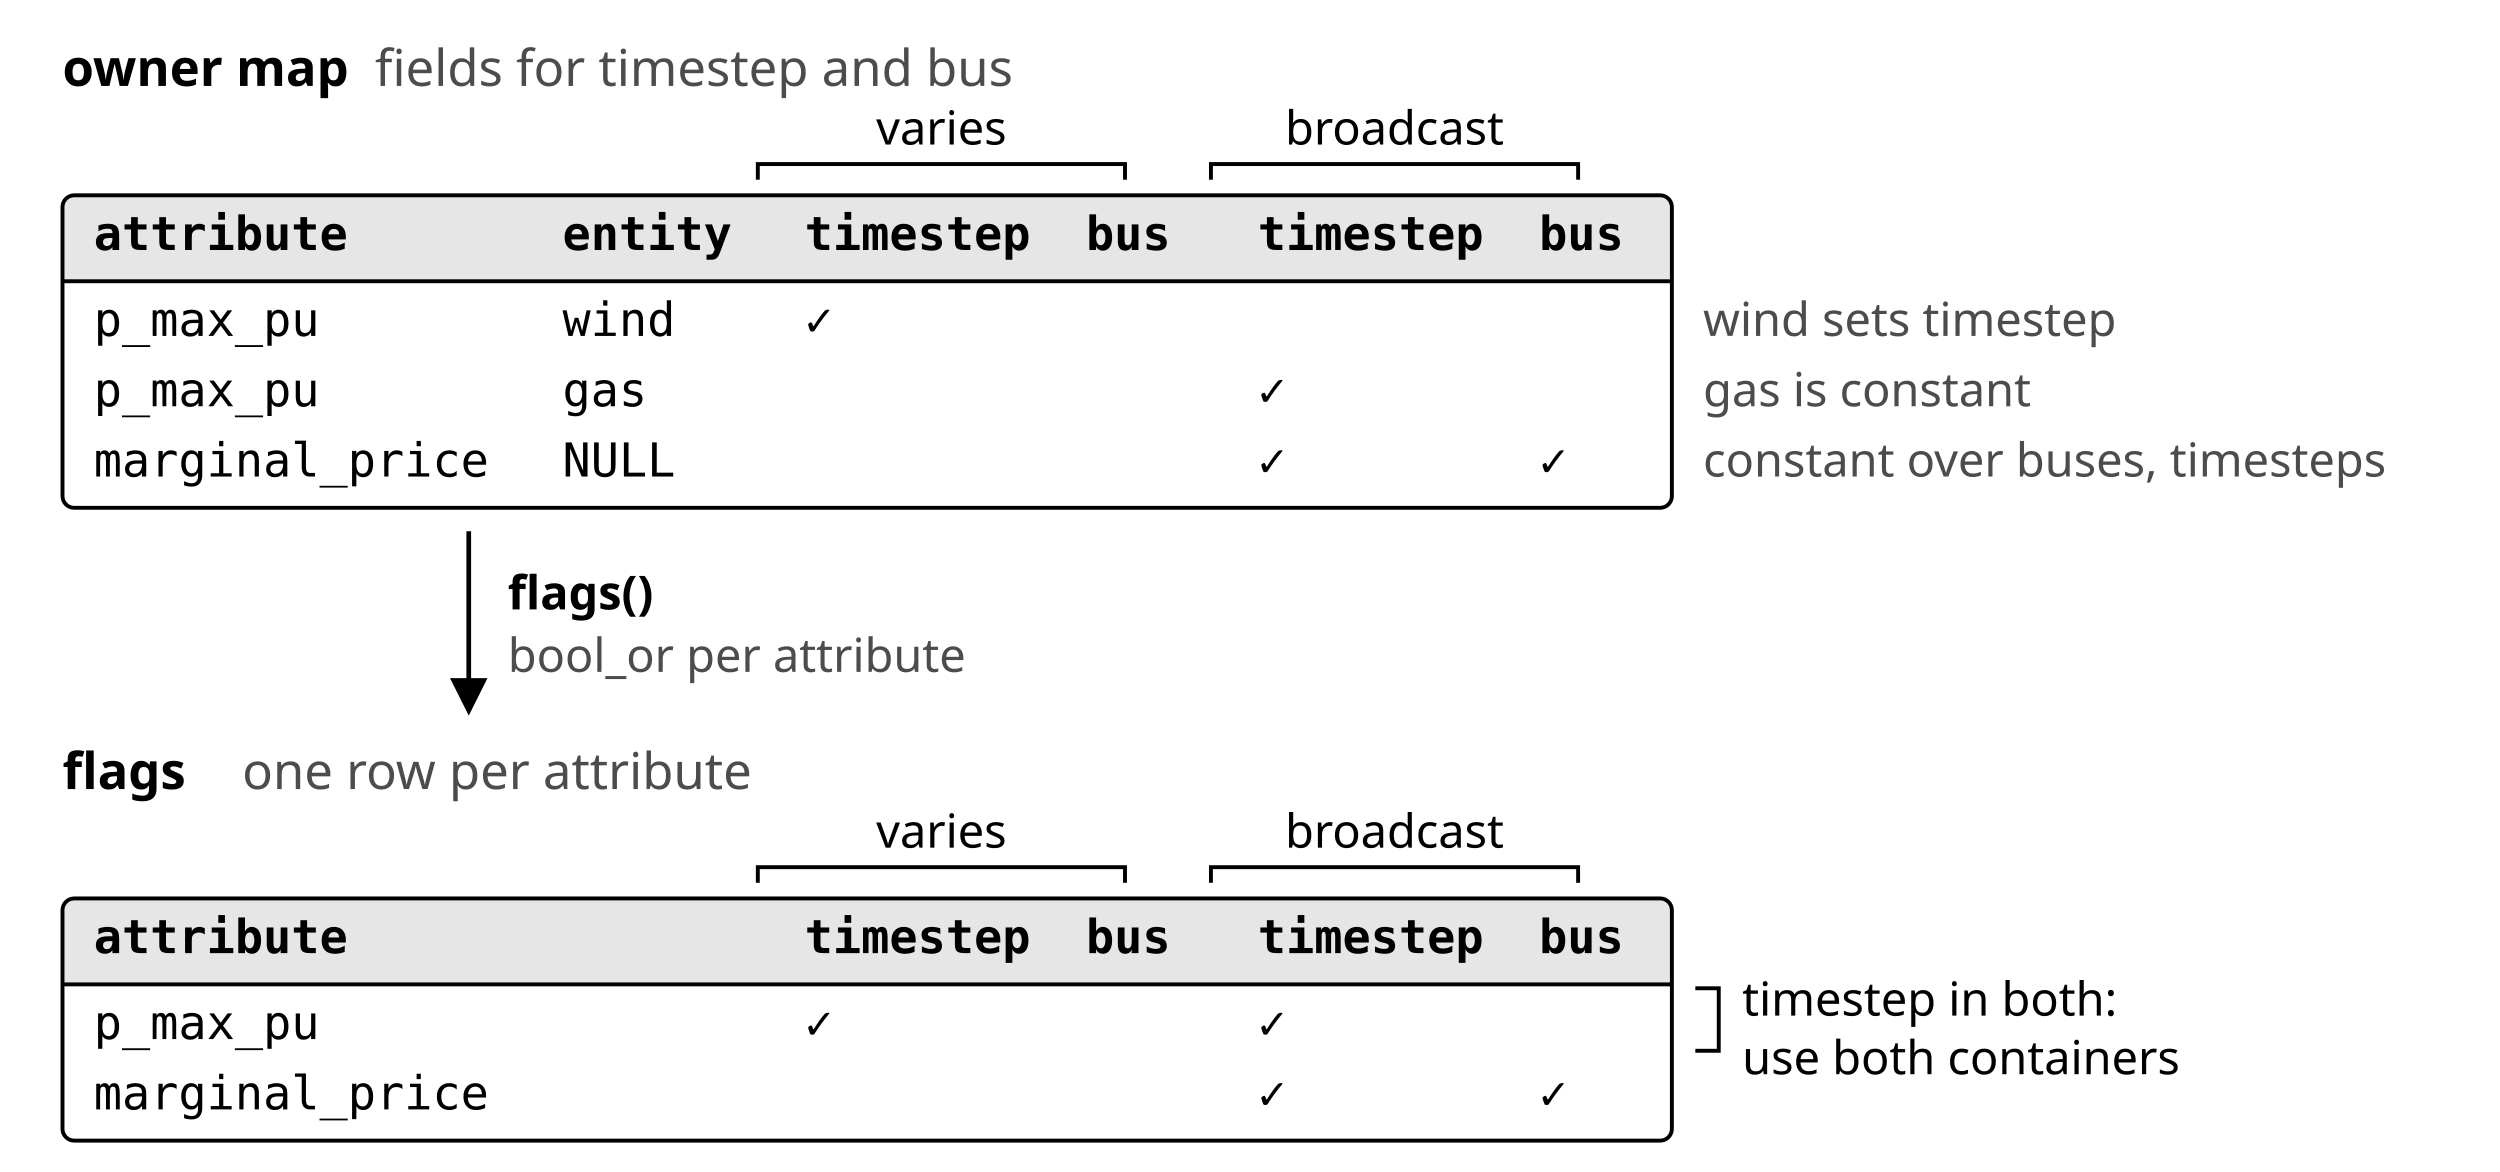
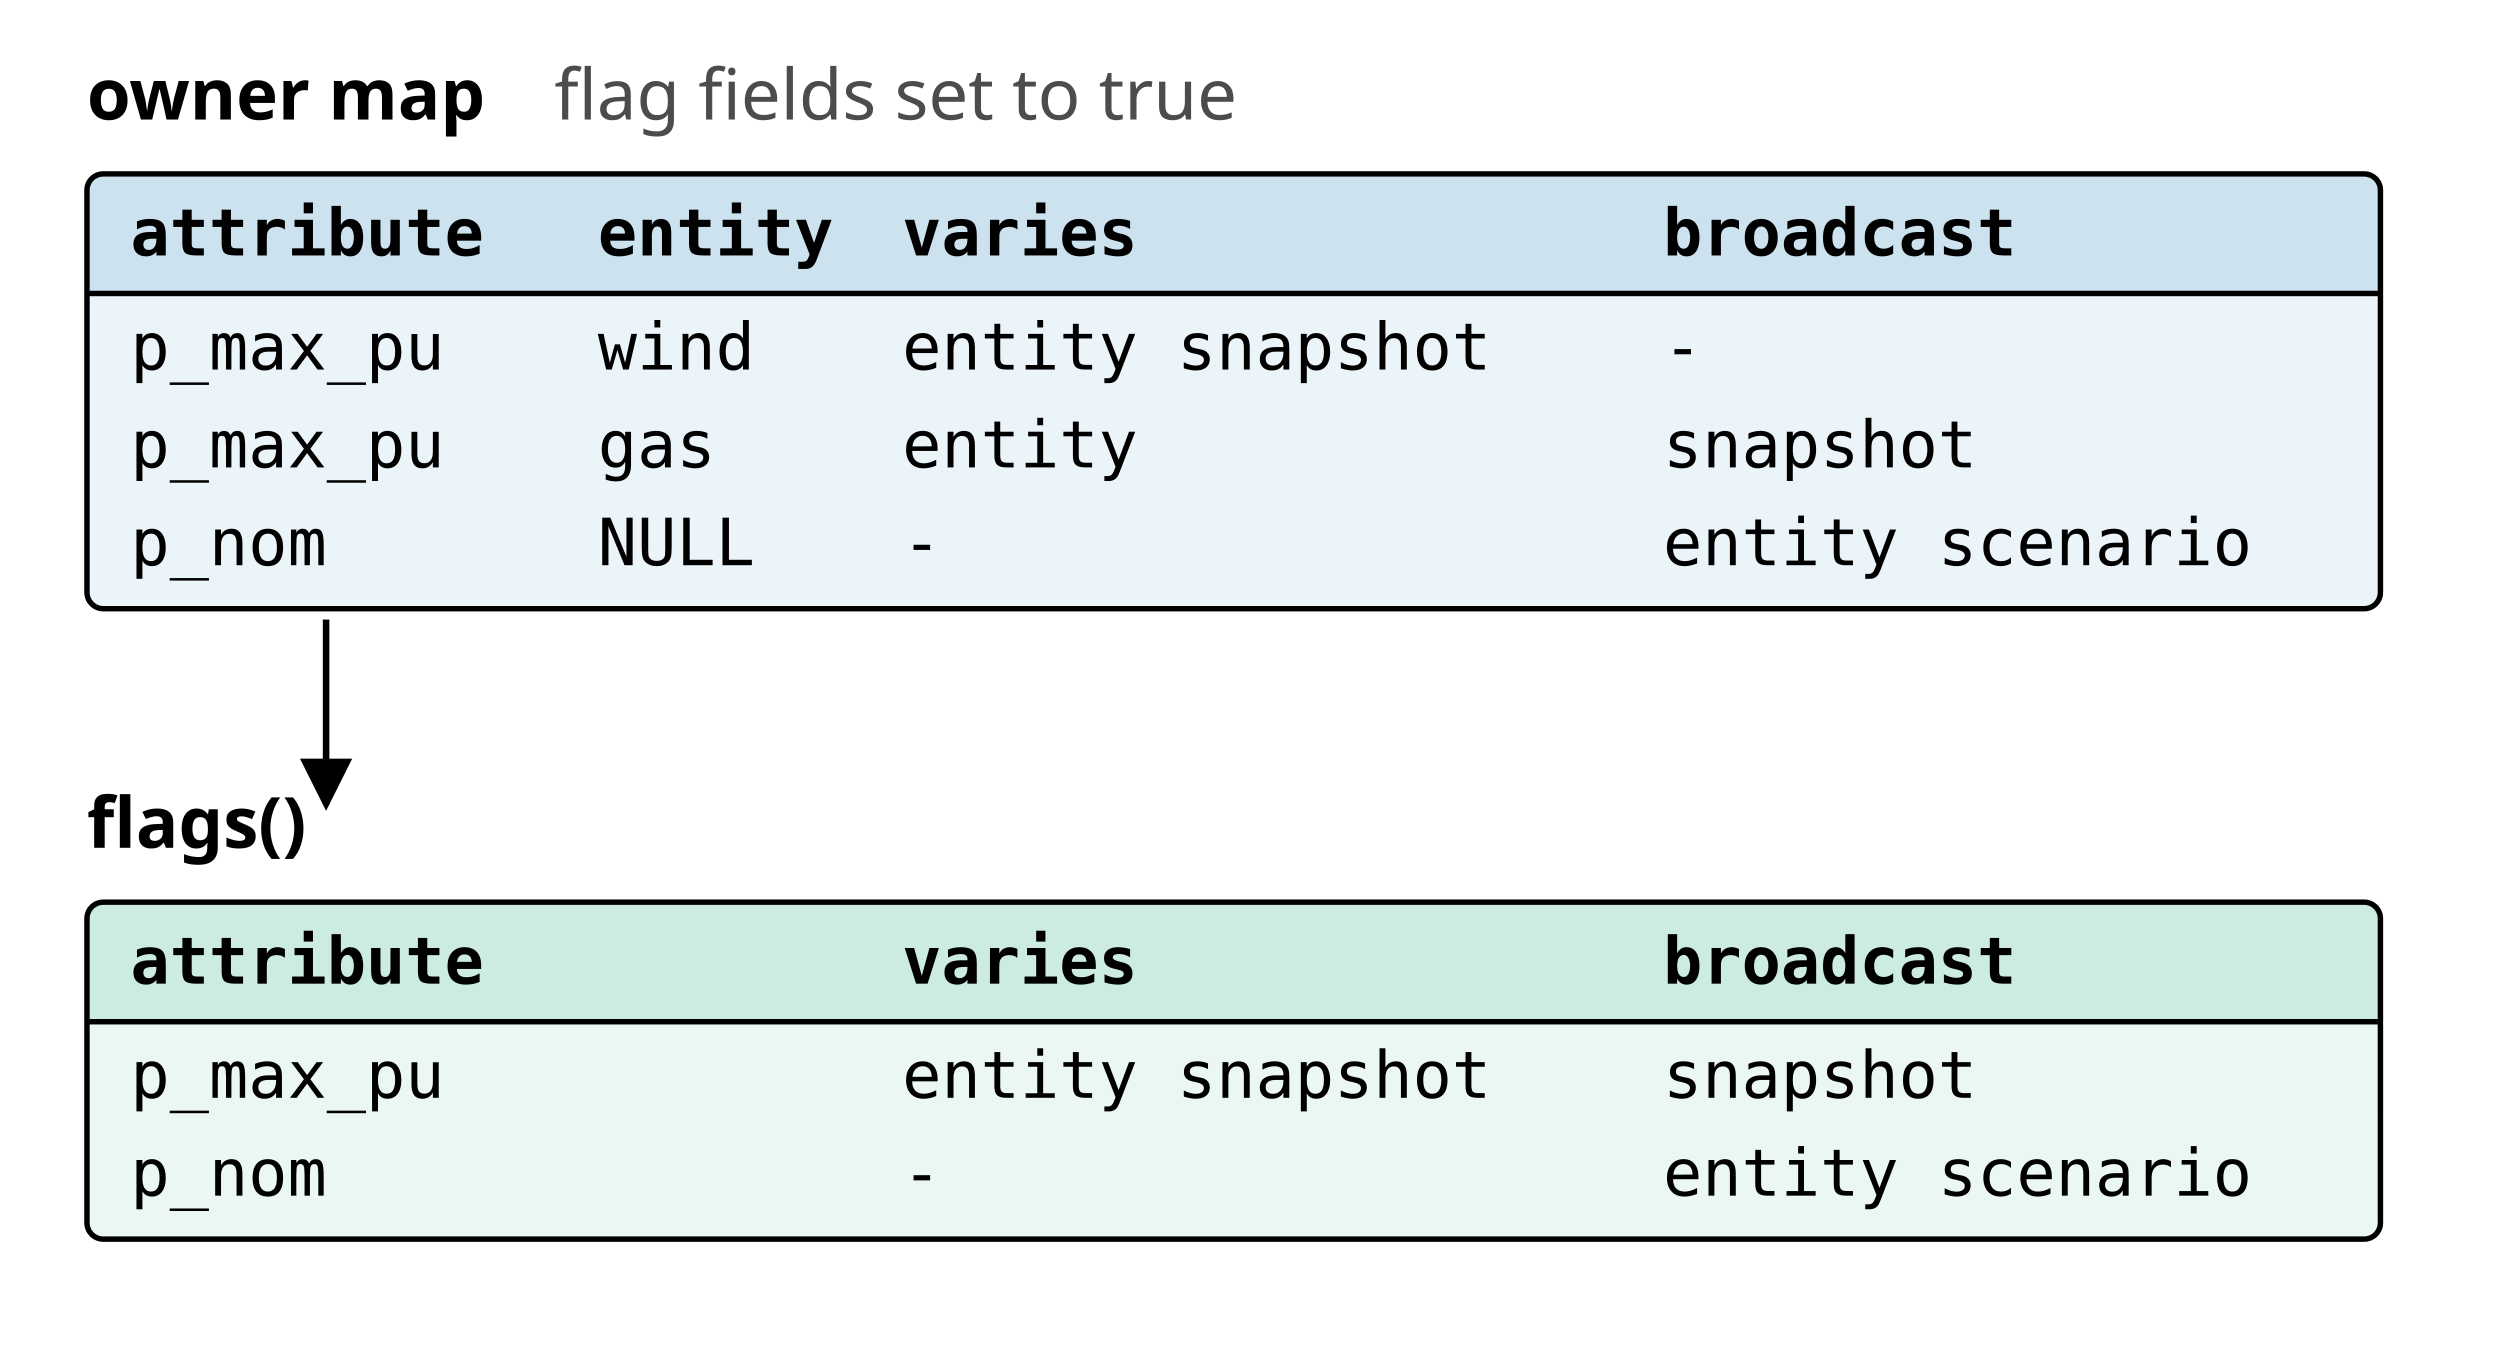
- <svg xmlns="http://www.w3.org/2000/svg" viewBox="0 0 640 300" width="640" height="300" style="max-width: 100%; height: auto" role="img" aria-labelledby="rg-t rg-d" font-family="ui-sans-serif, system-ui, sans-serif" font-size="13">
+ <svg xmlns="http://www.w3.org/2000/svg" viewBox="0 0 460 250" width="460" height="250" style="max-width: 100%; height: auto" role="img" aria-labelledby="rg-t rg-d" font-family="ui-sans-serif, system-ui, sans-serif" font-size="13">
  <defs>
    <marker id="rg-arrow" viewBox="0 0 8 8" refX="7" refY="4" markerWidth="8" markerHeight="8" orient="auto">
      <path d="M0,0 L8,4 L0,8 z" fill="currentColor" />
    </marker>
+     <pattern id="rg-hatch" width="8" height="8" patternUnits="userSpaceOnUse" patternTransform="rotate(45)">
+       <line x1="0" y1="0" x2="0" y2="8" stroke="#D55E00" stroke-opacity="0.65" stroke-width="3.5" />
+     </pattern>
  </defs>
  <g stroke="none">
-     <path d="M16,72 V53 A3,3 0 0 1 19,50 H425 A3,3 0 0 1 428,53 V72 Z" fill="currentColor" fill-opacity="0.1" />
-     <path d="M16,252 V233 A3,3 0 0 1 19,230 H425 A3,3 0 0 1 428,233 V252 Z" fill="currentColor" fill-opacity="0.1" />
+     <path d="M16,54 V35 A3,3 0 0 1 19,32 H435 A3,3 0 0 1 438,35 V54 Z" fill="#0072B2" fill-opacity="0.2" />
+     <rect x="16" y="54" width="422" height="18" fill="#0072B2" fill-opacity="0.08" />
+     <rect x="16" y="72" width="422" height="18" fill="#0072B2" fill-opacity="0.08" />
+     <path d="M16,90 H438 V109 A3,3 0 0 1 435,112 H19 A3,3 0 0 1 16,109 Z" fill="#0072B2" fill-opacity="0.08" />
+     <path d="M16,188 V169 A3,3 0 0 1 19,166 H435 A3,3 0 0 1 438,169 V188 Z" fill="#009E73" fill-opacity="0.2" />
+     <rect x="16" y="188" width="422" height="18" fill="#009E73" fill-opacity="0.08" />
+     <path d="M16,206 H438 V225 A3,3 0 0 1 435,228 H19 A3,3 0 0 1 16,225 Z" fill="#009E73" fill-opacity="0.08" />
  </g>
  <g fill="currentColor">
    <text x="16" y="22" font-weight="bold">owner map</text>
-     <text x="96" y="22" fill-opacity="0.7">fields for timestep and bus</text>
-     <text x="241.0" y="37" text-anchor="middle" font-size="12">varies</text>
-     <text x="357.0" y="37" text-anchor="middle" font-size="12">broadcast</text>
-     <text x="241.0" y="217" text-anchor="middle" font-size="12">varies</text>
-     <text x="357.0" y="217" text-anchor="middle" font-size="12">broadcast</text>
-     <text x="16" y="202" font-weight="bold">flags</text>
-     <text x="62" y="202" fill-opacity="0.7">one row per attribute</text>
-     <g font-family="ui-monospace, SFMono-Regular, Menlo, monospace" font-size="12">
-       <text x="24" y="64" font-weight="bold">attribute</text>
-       <text x="144" y="64" font-weight="bold">entity</text>
-       <text x="206" y="64" font-weight="bold">timestep</text>
-       <text x="278" y="64" font-weight="bold">bus</text>
-       <text x="322" y="64" font-weight="bold">timestep</text>
-       <text x="394" y="64" font-weight="bold">bus</text>
-       <text x="24" y="86">p_max_pu</text>
-       <text x="144" y="86">wind</text>
-       <text x="206" y="86">✓</text>
-       <text x="278" y="86" />
-       <text x="322" y="86" />
-       <text x="394" y="86" />
-       <text x="24" y="104">p_max_pu</text>
-       <text x="144" y="104">gas</text>
-       <text x="206" y="104" />
-       <text x="278" y="104" />
-       <text x="322" y="104">✓</text>
-       <text x="394" y="104" />
-       <text x="24" y="122">marginal_price</text>
-       <text x="144" y="122">NULL</text>
-       <text x="206" y="122" />
-       <text x="278" y="122" />
-       <text x="322" y="122">✓</text>
-       <text x="394" y="122">✓</text>
-       <text x="24" y="244" font-weight="bold">attribute</text>
-       <text x="206" y="244" font-weight="bold">timestep</text>
-       <text x="278" y="244" font-weight="bold">bus</text>
-       <text x="322" y="244" font-weight="bold">timestep</text>
-       <text x="394" y="244" font-weight="bold">bus</text>
-       <text x="24" y="266">p_max_pu</text>
-       <text x="206" y="266">✓</text>
-       <text x="278" y="266" />
-       <text x="322" y="266">✓</text>
-       <text x="394" y="266" />
-       <text x="24" y="284">marginal_price</text>
-       <text x="206" y="284" />
-       <text x="278" y="284" />
-       <text x="322" y="284">✓</text>
-       <text x="394" y="284">✓</text>
-     </g>
+     <text x="102" y="22" fill-opacity="0.7">flag fields set to true</text>
+     <text x="24" y="47" font-weight="bold" font-family="ui-monospace, SFMono-Regular, Menlo, monospace" font-size="12">attribute</text>
+     <text x="110" y="47" font-weight="bold" font-family="ui-monospace, SFMono-Regular, Menlo, monospace" font-size="12">entity</text>
+     <text x="166" y="47" font-weight="bold" font-family="ui-monospace, SFMono-Regular, Menlo, monospace" font-size="12">varies</text>
+     <text x="306" y="47" font-weight="bold" font-family="ui-monospace, SFMono-Regular, Menlo, monospace" font-size="12">broadcast</text>
+     <text x="24" y="68" font-family="ui-monospace, SFMono-Regular, Menlo, monospace" font-size="12">p_max_pu</text>
+     <text x="110" y="68" font-family="ui-monospace, SFMono-Regular, Menlo, monospace" font-size="12">wind</text>
+     <text x="166" y="68" font-family="ui-monospace, SFMono-Regular, Menlo, monospace" font-size="12">entity snapshot</text>
+     <text x="306" y="68" font-family="ui-monospace, SFMono-Regular, Menlo, monospace" font-size="12">-</text>
+     <text x="24" y="86" font-family="ui-monospace, SFMono-Regular, Menlo, monospace" font-size="12">p_max_pu</text>
+     <text x="110" y="86" font-family="ui-monospace, SFMono-Regular, Menlo, monospace" font-size="12">gas</text>
+     <text x="166" y="86" font-family="ui-monospace, SFMono-Regular, Menlo, monospace" font-size="12">entity</text>
+     <text x="306" y="86" font-family="ui-monospace, SFMono-Regular, Menlo, monospace" font-size="12">snapshot</text>
+     <text x="24" y="104" font-family="ui-monospace, SFMono-Regular, Menlo, monospace" font-size="12">p_nom</text>
+     <text x="110" y="104" font-family="ui-monospace, SFMono-Regular, Menlo, monospace" font-size="12">NULL</text>
+     <text x="166" y="104" font-family="ui-monospace, SFMono-Regular, Menlo, monospace" font-size="12">-</text>
+     <text x="306" y="104" font-family="ui-monospace, SFMono-Regular, Menlo, monospace" font-size="12">entity scenario</text>
+     <text x="16" y="156" font-weight="bold">flags()</text>
+     <text x="24" y="181" font-weight="bold" font-family="ui-monospace, SFMono-Regular, Menlo, monospace" font-size="12">attribute</text>
+     <text x="110" y="181" font-weight="bold" font-family="ui-monospace, SFMono-Regular, Menlo, monospace" font-size="12" />
+     <text x="166" y="181" font-weight="bold" font-family="ui-monospace, SFMono-Regular, Menlo, monospace" font-size="12">varies</text>
+     <text x="306" y="181" font-weight="bold" font-family="ui-monospace, SFMono-Regular, Menlo, monospace" font-size="12">broadcast</text>
+     <text x="24" y="202" font-family="ui-monospace, SFMono-Regular, Menlo, monospace" font-size="12">p_max_pu</text>
+     <text x="110" y="202" font-family="ui-monospace, SFMono-Regular, Menlo, monospace" font-size="12" />
+     <text x="166" y="202" font-family="ui-monospace, SFMono-Regular, Menlo, monospace" font-size="12">entity snapshot</text>
+     <text x="306" y="202" font-family="ui-monospace, SFMono-Regular, Menlo, monospace" font-size="12">snapshot</text>
+     <text x="24" y="220" font-family="ui-monospace, SFMono-Regular, Menlo, monospace" font-size="12">p_nom</text>
+     <text x="110" y="220" font-family="ui-monospace, SFMono-Regular, Menlo, monospace" font-size="12" />
+     <text x="166" y="220" font-family="ui-monospace, SFMono-Regular, Menlo, monospace" font-size="12">-</text>
+     <text x="306" y="220" font-family="ui-monospace, SFMono-Regular, Menlo, monospace" font-size="12">entity scenario</text>
  </g>
  <g fill="none" stroke="currentColor" stroke-width="1">
-     <path d="M194,46 V42 H288 V46" />
-     <path d="M310,46 V42 H404 V46" />
-     <rect x="16" y="50" width="412" height="80" rx="3" />
-     <line x1="16" y1="72" x2="428" y2="72" />
-     <path d="M194,226 V222 H288 V226" />
-     <path d="M310,226 V222 H404 V226" />
-     <rect x="16" y="230" width="412" height="62" rx="3" />
-     <line x1="16" y1="252" x2="428" y2="252" />
-     <path d="M434,253 H440 V269 H434" />
+     <rect x="16" y="32" width="422" height="80" rx="3" />
+     <line x1="16" y1="54" x2="438" y2="54" />
+     <rect x="16" y="166" width="422" height="62" rx="3" />
+     <line x1="16" y1="188" x2="438" y2="188" />
  </g>
  <g stroke="currentColor" fill="none" stroke-width="1.2" marker-end="url(#rg-arrow)">
-     <path d="M120,136 V182" />
-   </g>
-   <g fill="currentColor">
-     <text x="436" y="86" font-size="12" fill-opacity="0.7">wind sets timestep</text>
-     <text x="436" y="104" font-size="12" fill-opacity="0.7">gas is constant</text>
-     <text x="436" y="122" font-size="12" fill-opacity="0.7">constant over buses, timesteps</text>
-     <text x="130" y="156" font-size="12" font-weight="bold">flags()</text>
-     <text x="130" y="172" font-size="12" fill-opacity="0.7">bool_or per attribute</text>
-     <text x="446" y="260" font-size="12">timestep in both:</text>
-     <text x="446" y="275" font-size="12">use both containers</text>
+     <path d="M60,114 L60,148" />
  </g>
</svg>
